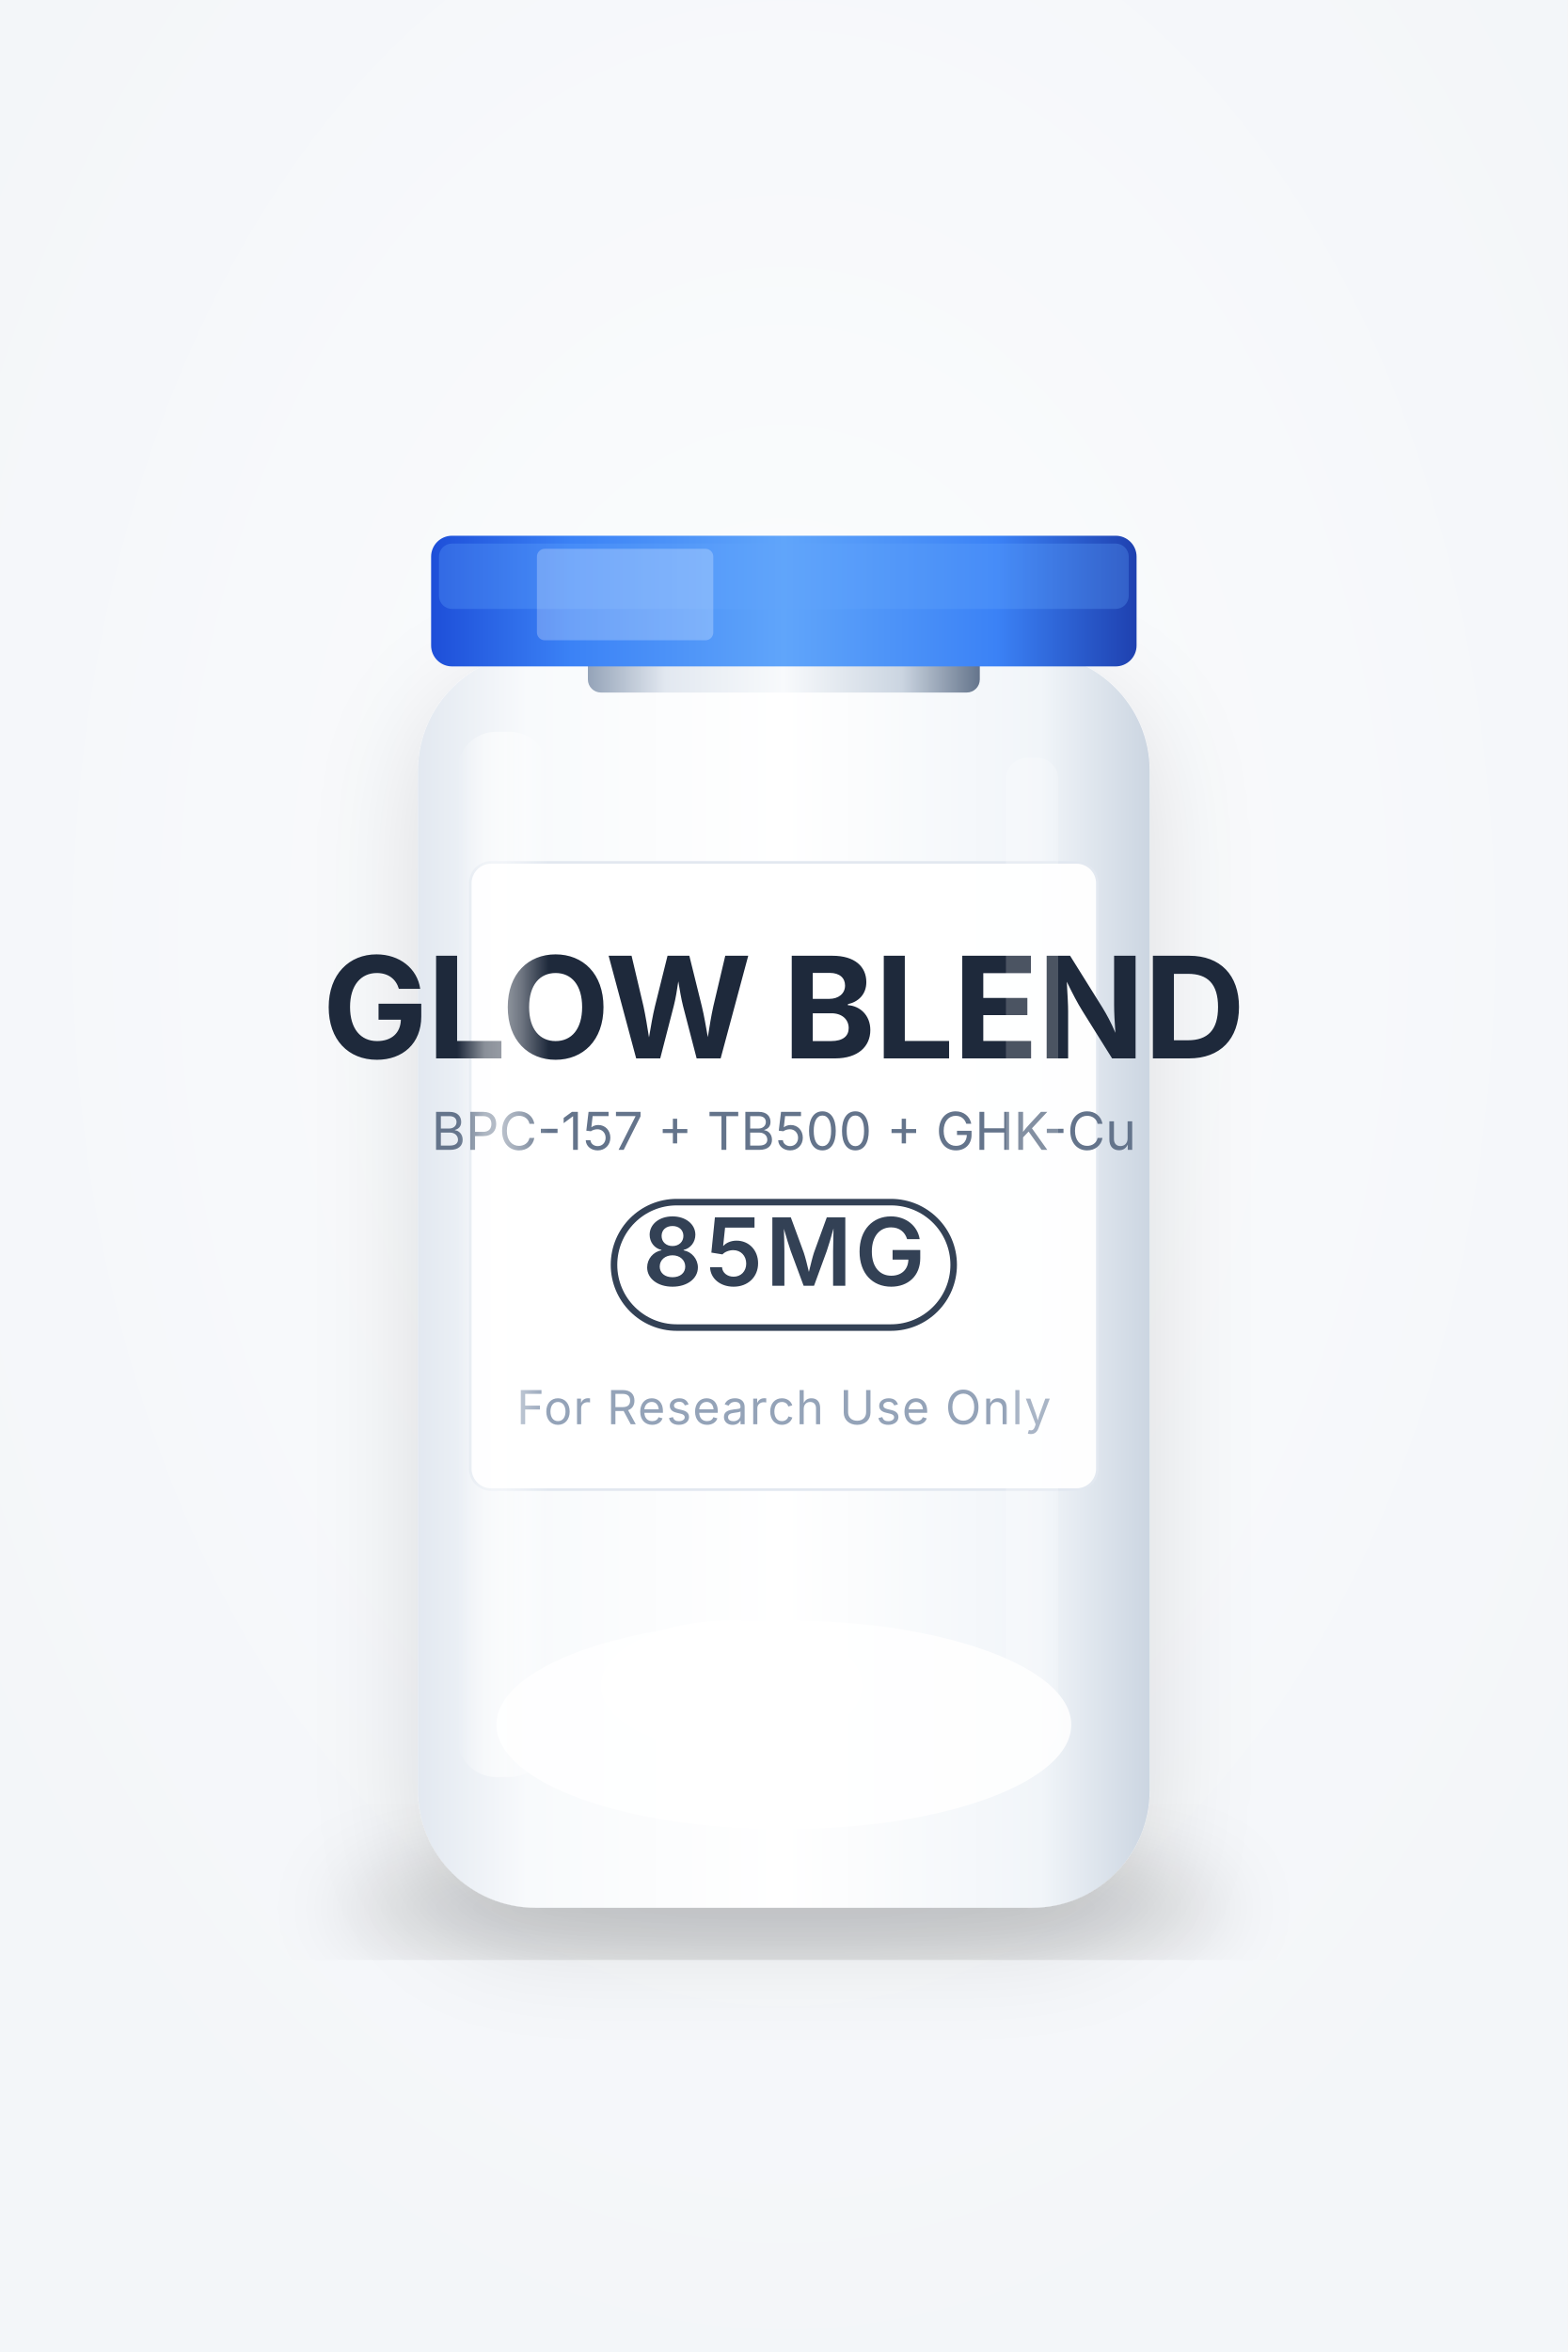
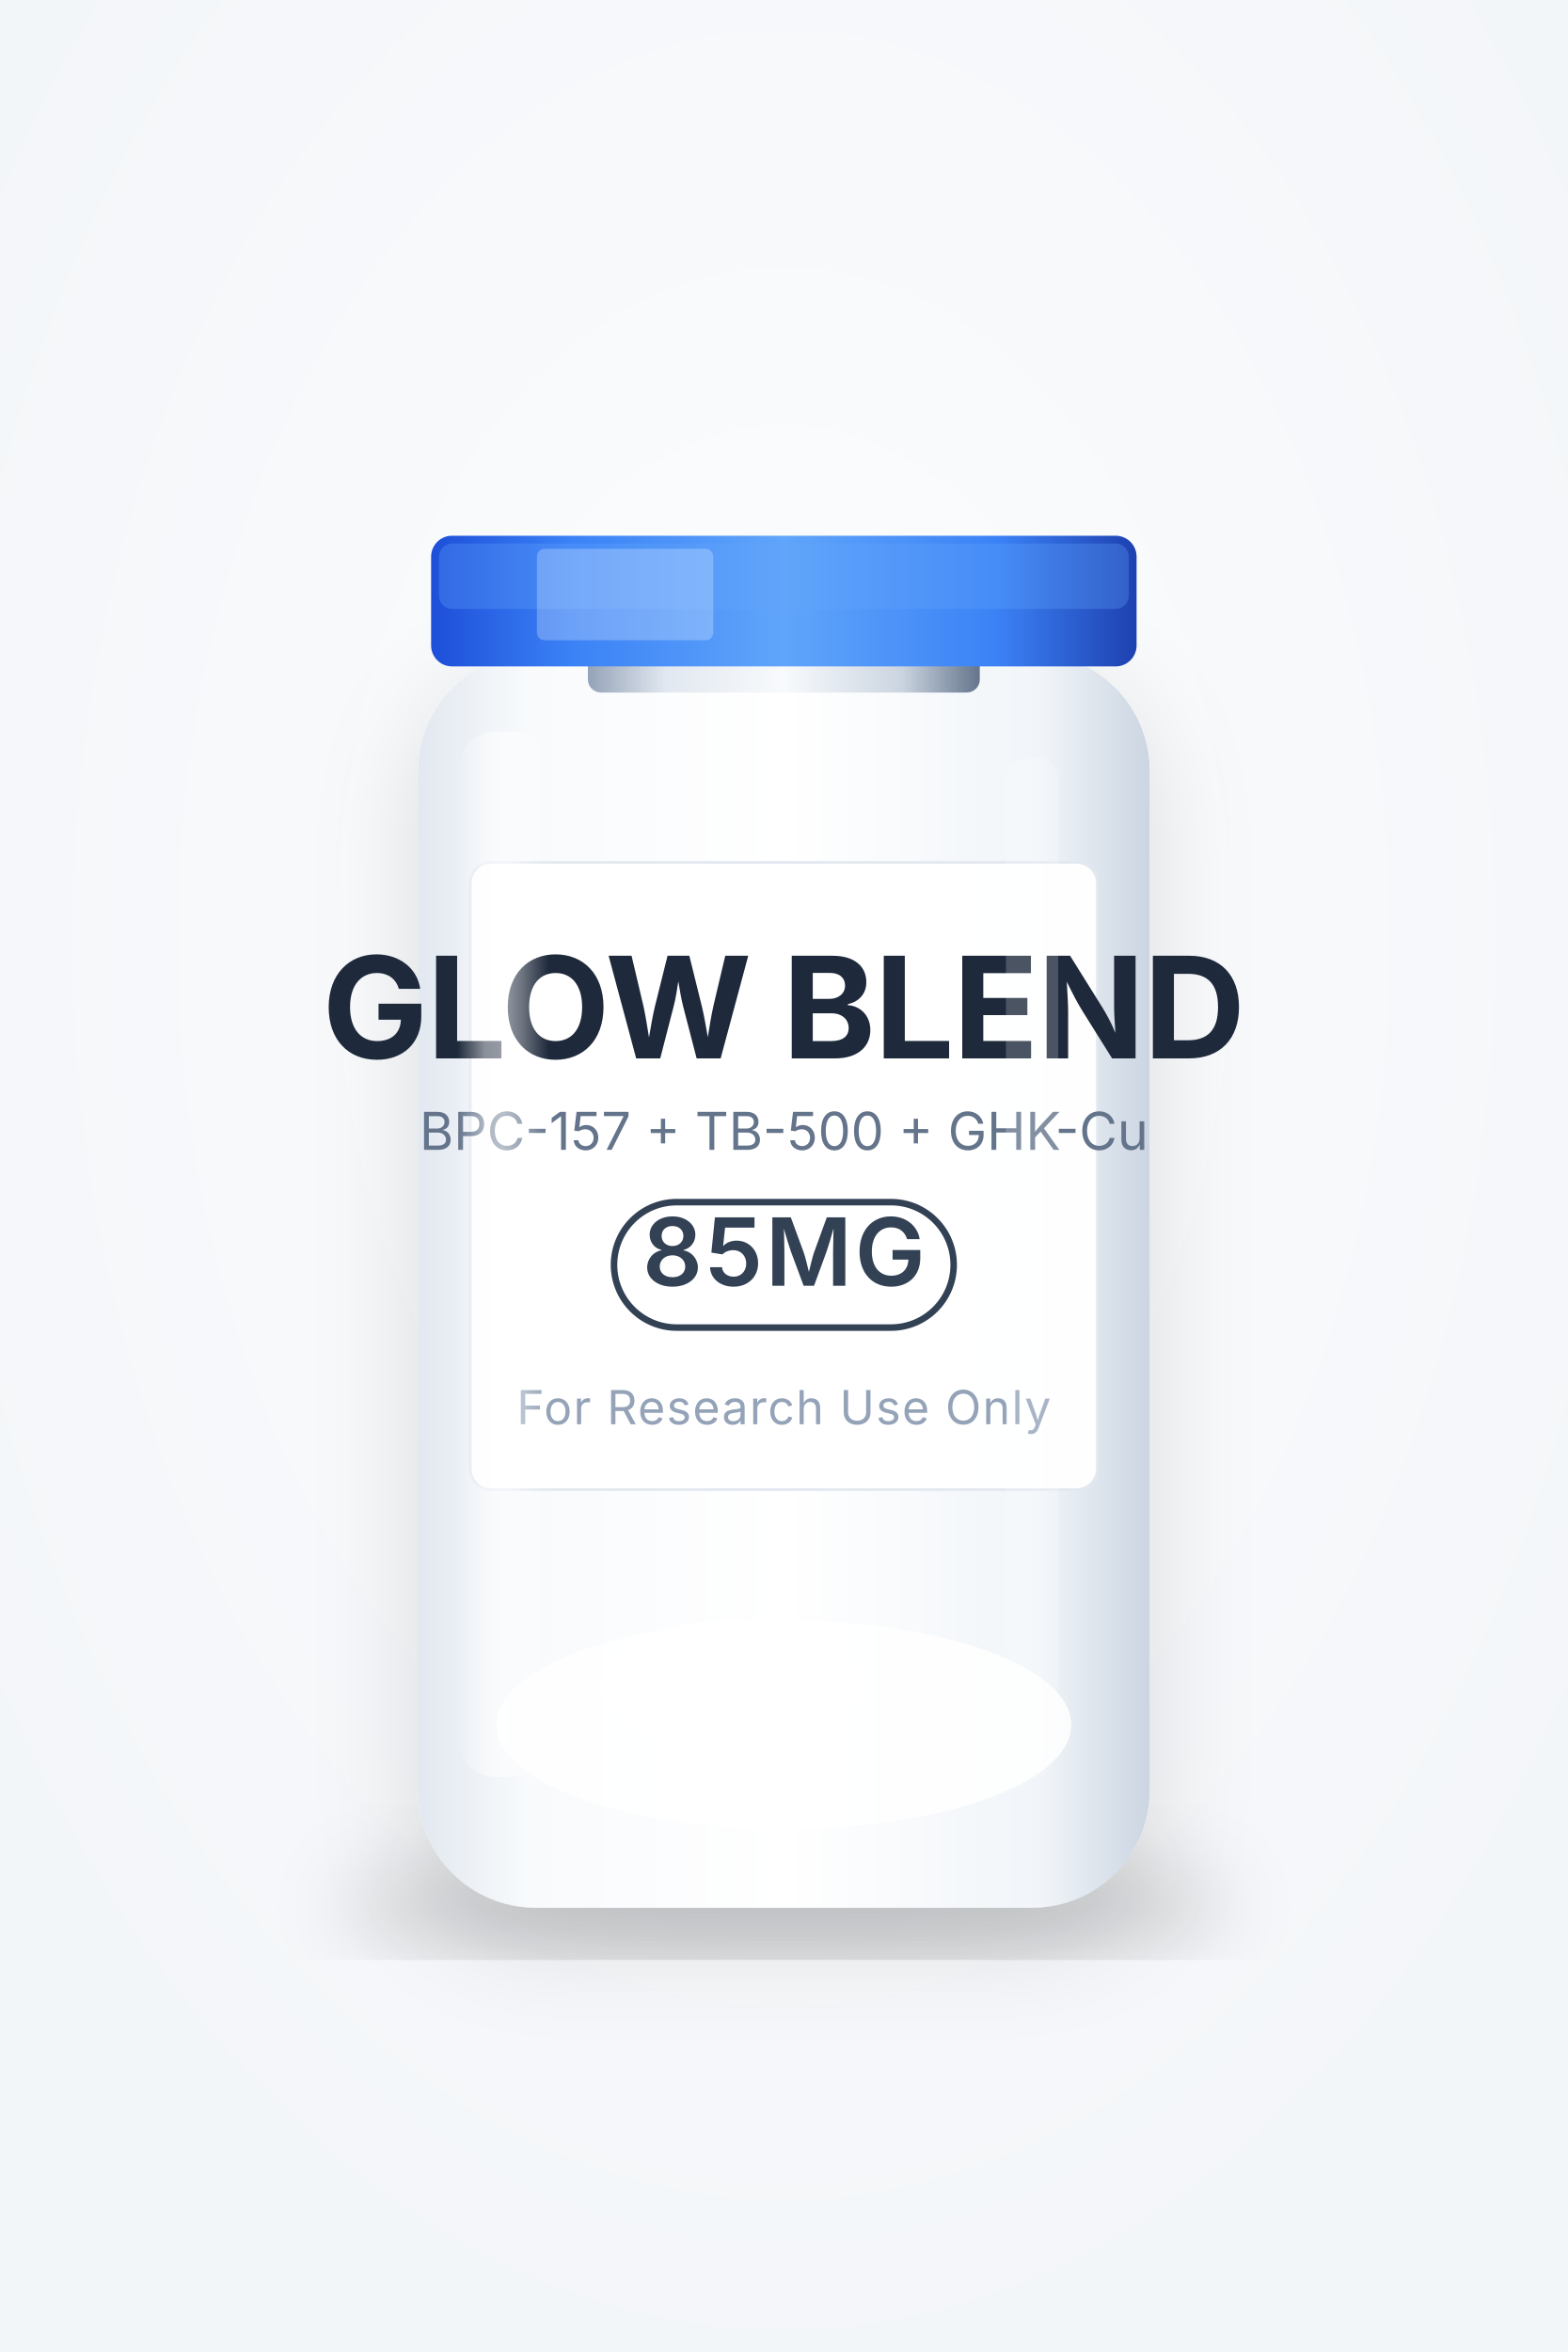
<svg xmlns="http://www.w3.org/2000/svg" width="600" height="900" viewBox="0 0 600 900">
  <defs>
    <radialGradient id="bgG" cx="50%" cy="40%" r="60%">
      <stop offset="0%" stop-color="#F8FAFC" />
      <stop offset="100%" stop-color="#E2E8F0" />
    </radialGradient>
    <linearGradient id="glass" x1="0%" y1="0%" x2="100%" y2="0%">
      <stop offset="0%" stop-color="#E2E8F0" />
      <stop offset="15%" stop-color="#F8FAFC" />
      <stop offset="50%" stop-color="#FFFFFF" />
      <stop offset="85%" stop-color="#F1F5F9" />
      <stop offset="100%" stop-color="#CBD5E1" />
    </linearGradient>
    <linearGradient id="capGrad" x1="0%" y1="0%" x2="100%" y2="0%">
      <stop offset="0%" stop-color="#1D4ED8" />
      <stop offset="20%" stop-color="#3B82F6" />
      <stop offset="50%" stop-color="#60A5FA" />
      <stop offset="80%" stop-color="#3B82F6" />
      <stop offset="100%" stop-color="#1E40AF" />
    </linearGradient>
    <linearGradient id="silver" x1="0%" y1="0%" x2="100%" y2="0%">
      <stop offset="0%" stop-color="#94A3B8" />
      <stop offset="20%" stop-color="#E2E8F0" />
      <stop offset="50%" stop-color="#F8FAFC" />
      <stop offset="80%" stop-color="#CBD5E1" />
      <stop offset="100%" stop-color="#64748B" />
    </linearGradient>
    <linearGradient id="shine" x1="0%" y1="0%" x2="100%" y2="0%">
      <stop offset="0%" stop-color="rgba(255,255,255,0)" />
      <stop offset="30%" stop-color="rgba(255,255,255,0.8)" />
      <stop offset="50%" stop-color="rgba(255,255,255,0.9)" />
      <stop offset="70%" stop-color="rgba(255,255,255,0.6)" />
      <stop offset="100%" stop-color="rgba(255,255,255,0)" />
    </linearGradient>
    <filter id="sh" x="-20%" y="-10%" width="140%" height="130%">
      <feDropShadow dx="0" dy="12" stdDeviation="20" flood-color="#000" flood-opacity="0.12" />
    </filter>
    <filter id="gsh" x="-30%" y="-30%" width="160%" height="160%">
      <feGaussianBlur in="SourceAlpha" stdDeviation="15" />
      <feOffset dx="0" dy="20" />
      <feComponentTransfer>
        <feFuncA type="linear" slope="0.15" />
      </feComponentTransfer>
    </filter>
  </defs>
  <rect width="600" height="900" fill="#FFFFFF" />
  <rect width="600" height="900" fill="url(#bgG)" opacity="0.4" />
  <ellipse cx="300" cy="710" rx="170" ry="25" fill="#000" filter="url(#gsh)" />
  <rect x="160" y="250" width="280" height="480" rx="45" fill="url(#glass)" filter="url(#sh)" />
  <ellipse cx="300" cy="660" rx="110" ry="40" fill="#FFFFFF" opacity="0.85" />
  <ellipse cx="280" cy="645" rx="50" ry="25" fill="#FFFFFF" opacity="0.9" />
  <rect x="230" y="220" width="140" height="35" fill="url(#glass)" />
  <rect x="225" y="240" width="150" height="25" rx="5" fill="url(#silver)" />
  <rect x="165" y="205" width="270" height="50" rx="8" fill="url(#capGrad)" />
  <rect x="168" y="208" width="264" height="25" rx="5" fill="#60A5FA" opacity="0.3" />
  <rect x="205.5" y="210" width="67.5" height="35" rx="3" fill="#FFF" opacity="0.25" />
  <rect x="180" y="330" width="240" height="240" rx="8" fill="#FFFFFF" opacity="0.95" />
  <rect x="180" y="330" width="240" height="240" rx="8" fill="none" stroke="#E2E8F0" stroke-width="1" />
  <text x="300" y="405" text-anchor="middle" font-family="system-ui,-apple-system,sans-serif" font-weight="700" font-size="54" fill="#1E293B" letter-spacing="-0.5">GLOW BLEND</text>
-   <text x="300" y="440" text-anchor="middle" font-family="system-ui,-apple-system,sans-serif" font-weight="400" font-size="20" fill="#64748B">BPC-157 + TB500 + GHK-Cu</text>
+   <text x="300" y="440" text-anchor="middle" font-family="system-ui,-apple-system,sans-serif" font-weight="400" font-size="20" fill="#64748B">BPC-157 + TB-500 + GHK-Cu</text>
  <rect x="235" y="460" width="130" height="48" rx="24" fill="none" stroke="#334155" stroke-width="2.5" />
  <text x="300" y="492" text-anchor="middle" font-family="system-ui,-apple-system,sans-serif" font-weight="600" font-size="36" fill="#334155" letter-spacing="1">85MG</text>
  <text x="300" y="545" text-anchor="middle" font-family="system-ui,-apple-system,sans-serif" font-weight="400" font-size="18" fill="#94A3B8" letter-spacing="0.5">For Research Use Only</text>
  <rect x="175" y="280" width="35" height="400" rx="15" fill="url(#shine)" opacity="0.6" />
  <rect x="385" y="290" width="20" height="380" rx="8" fill="#FFFFFF" opacity="0.2" />
</svg>
